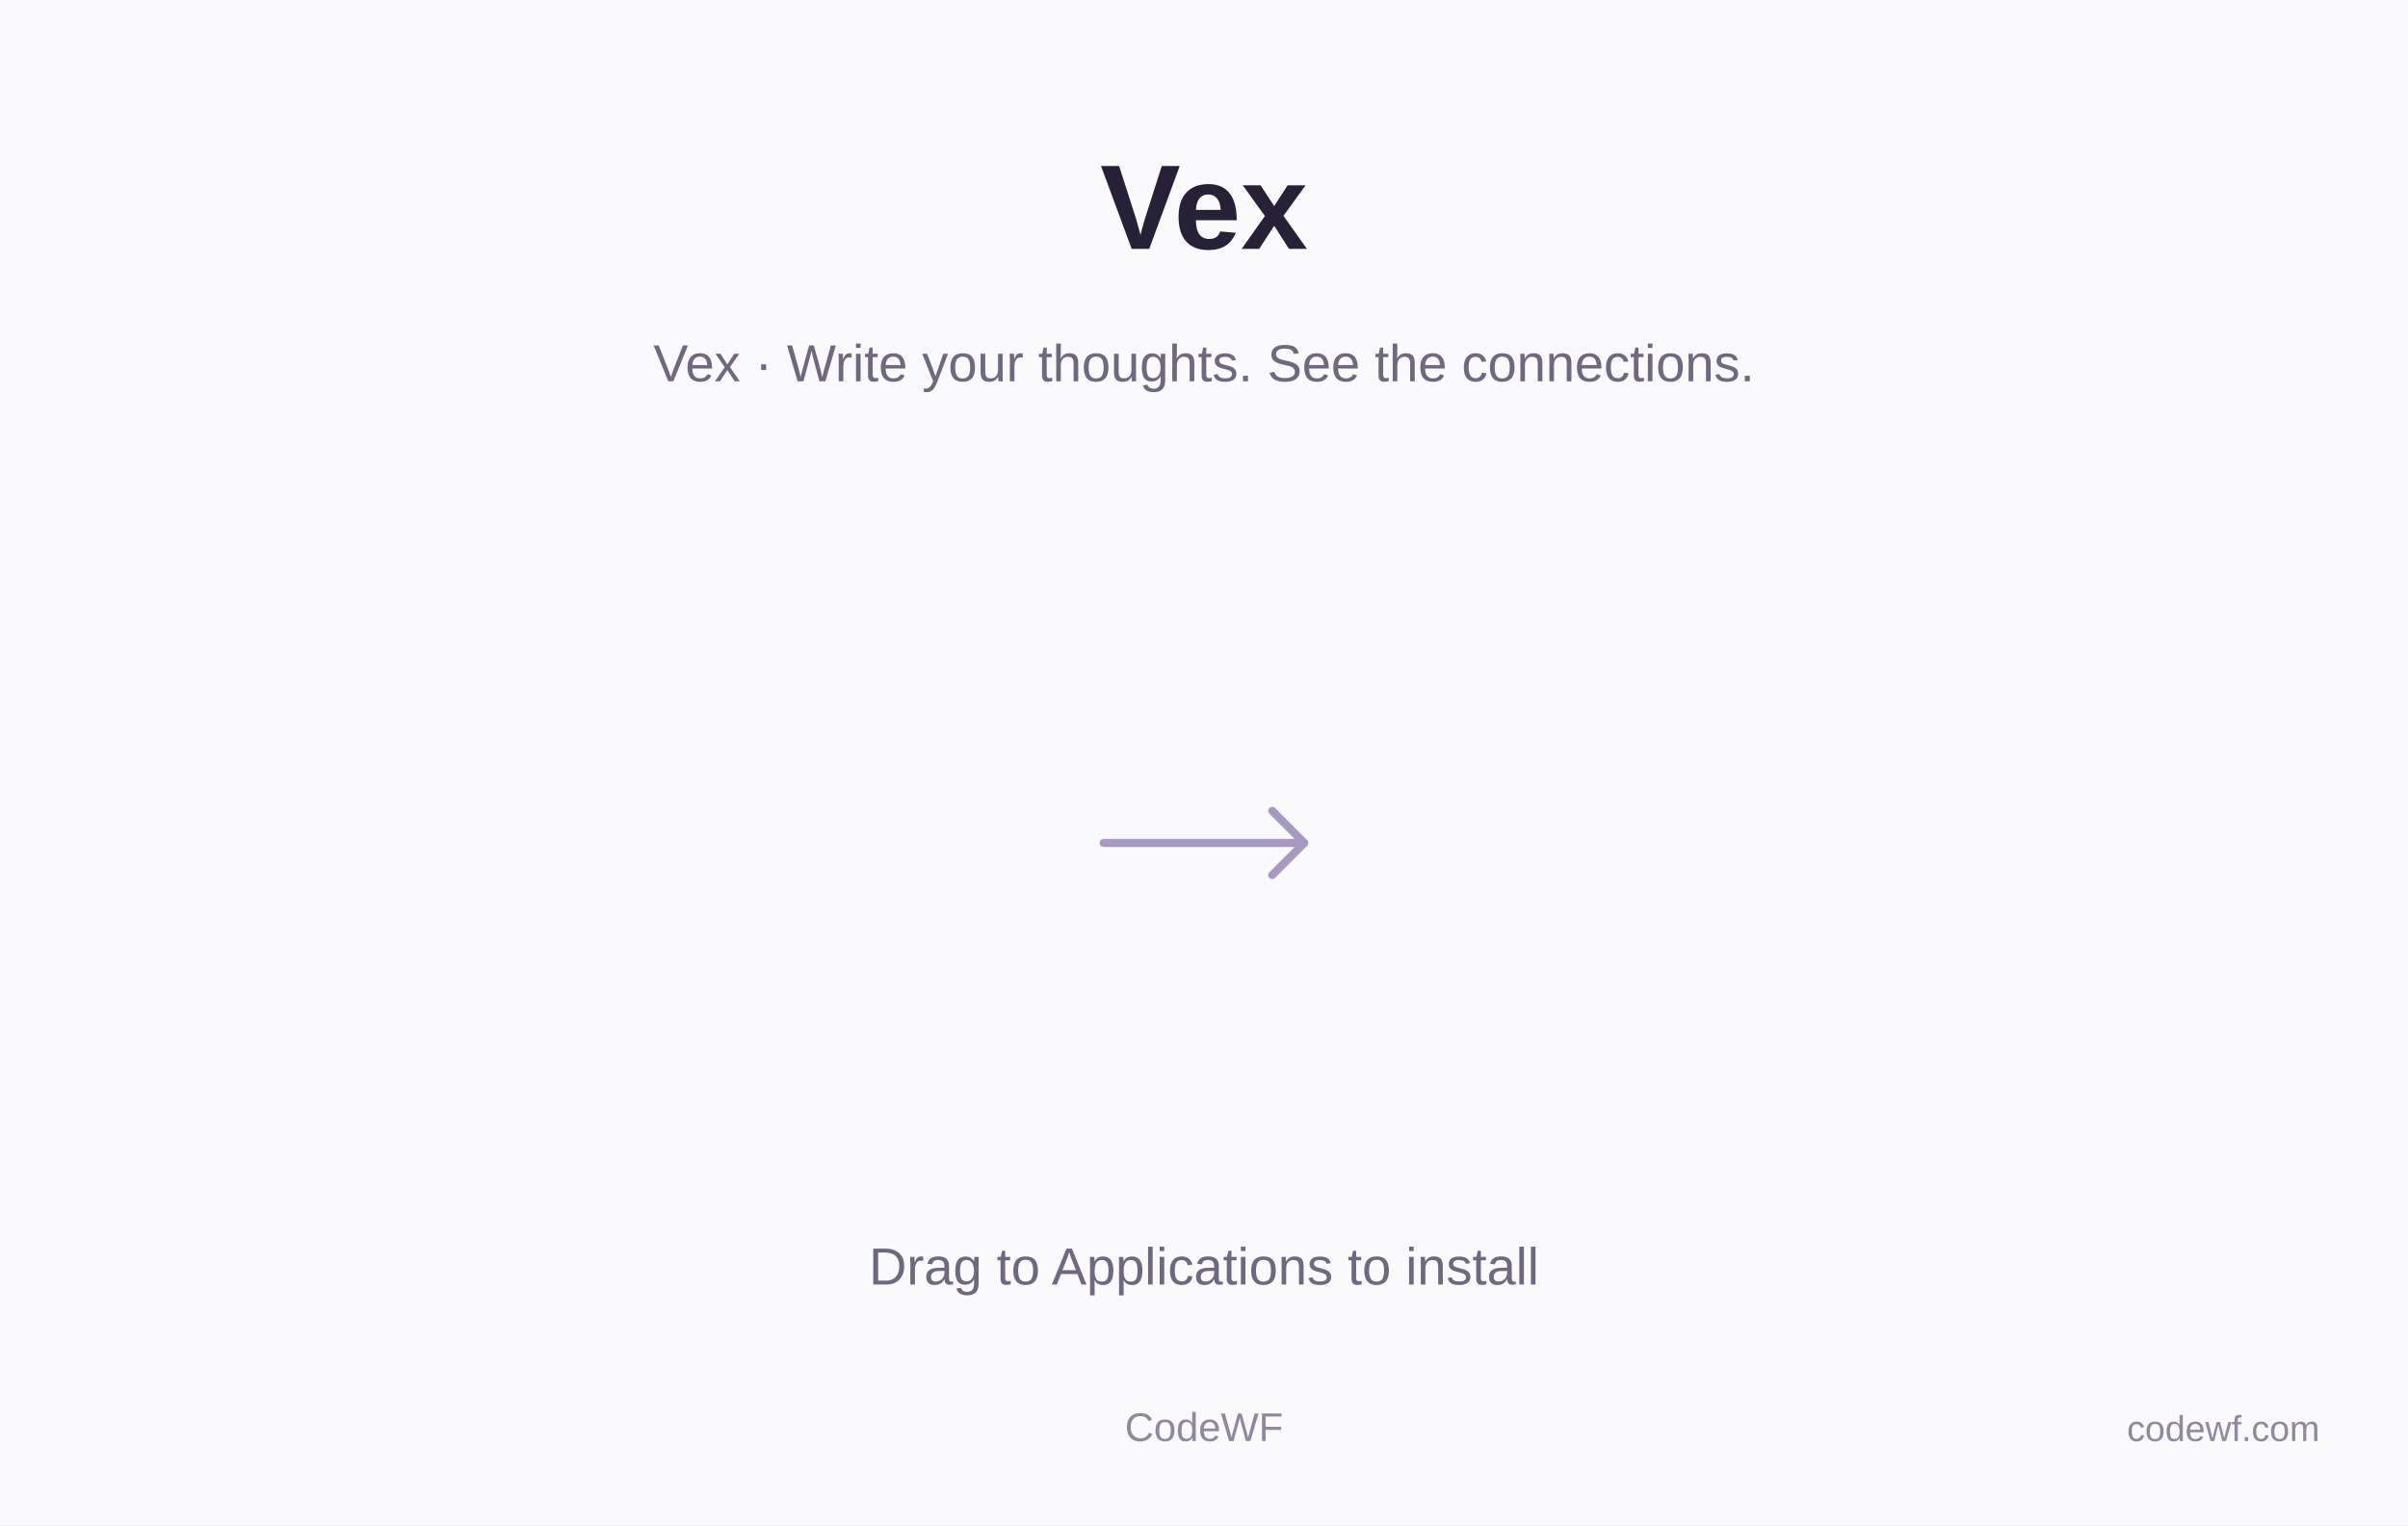
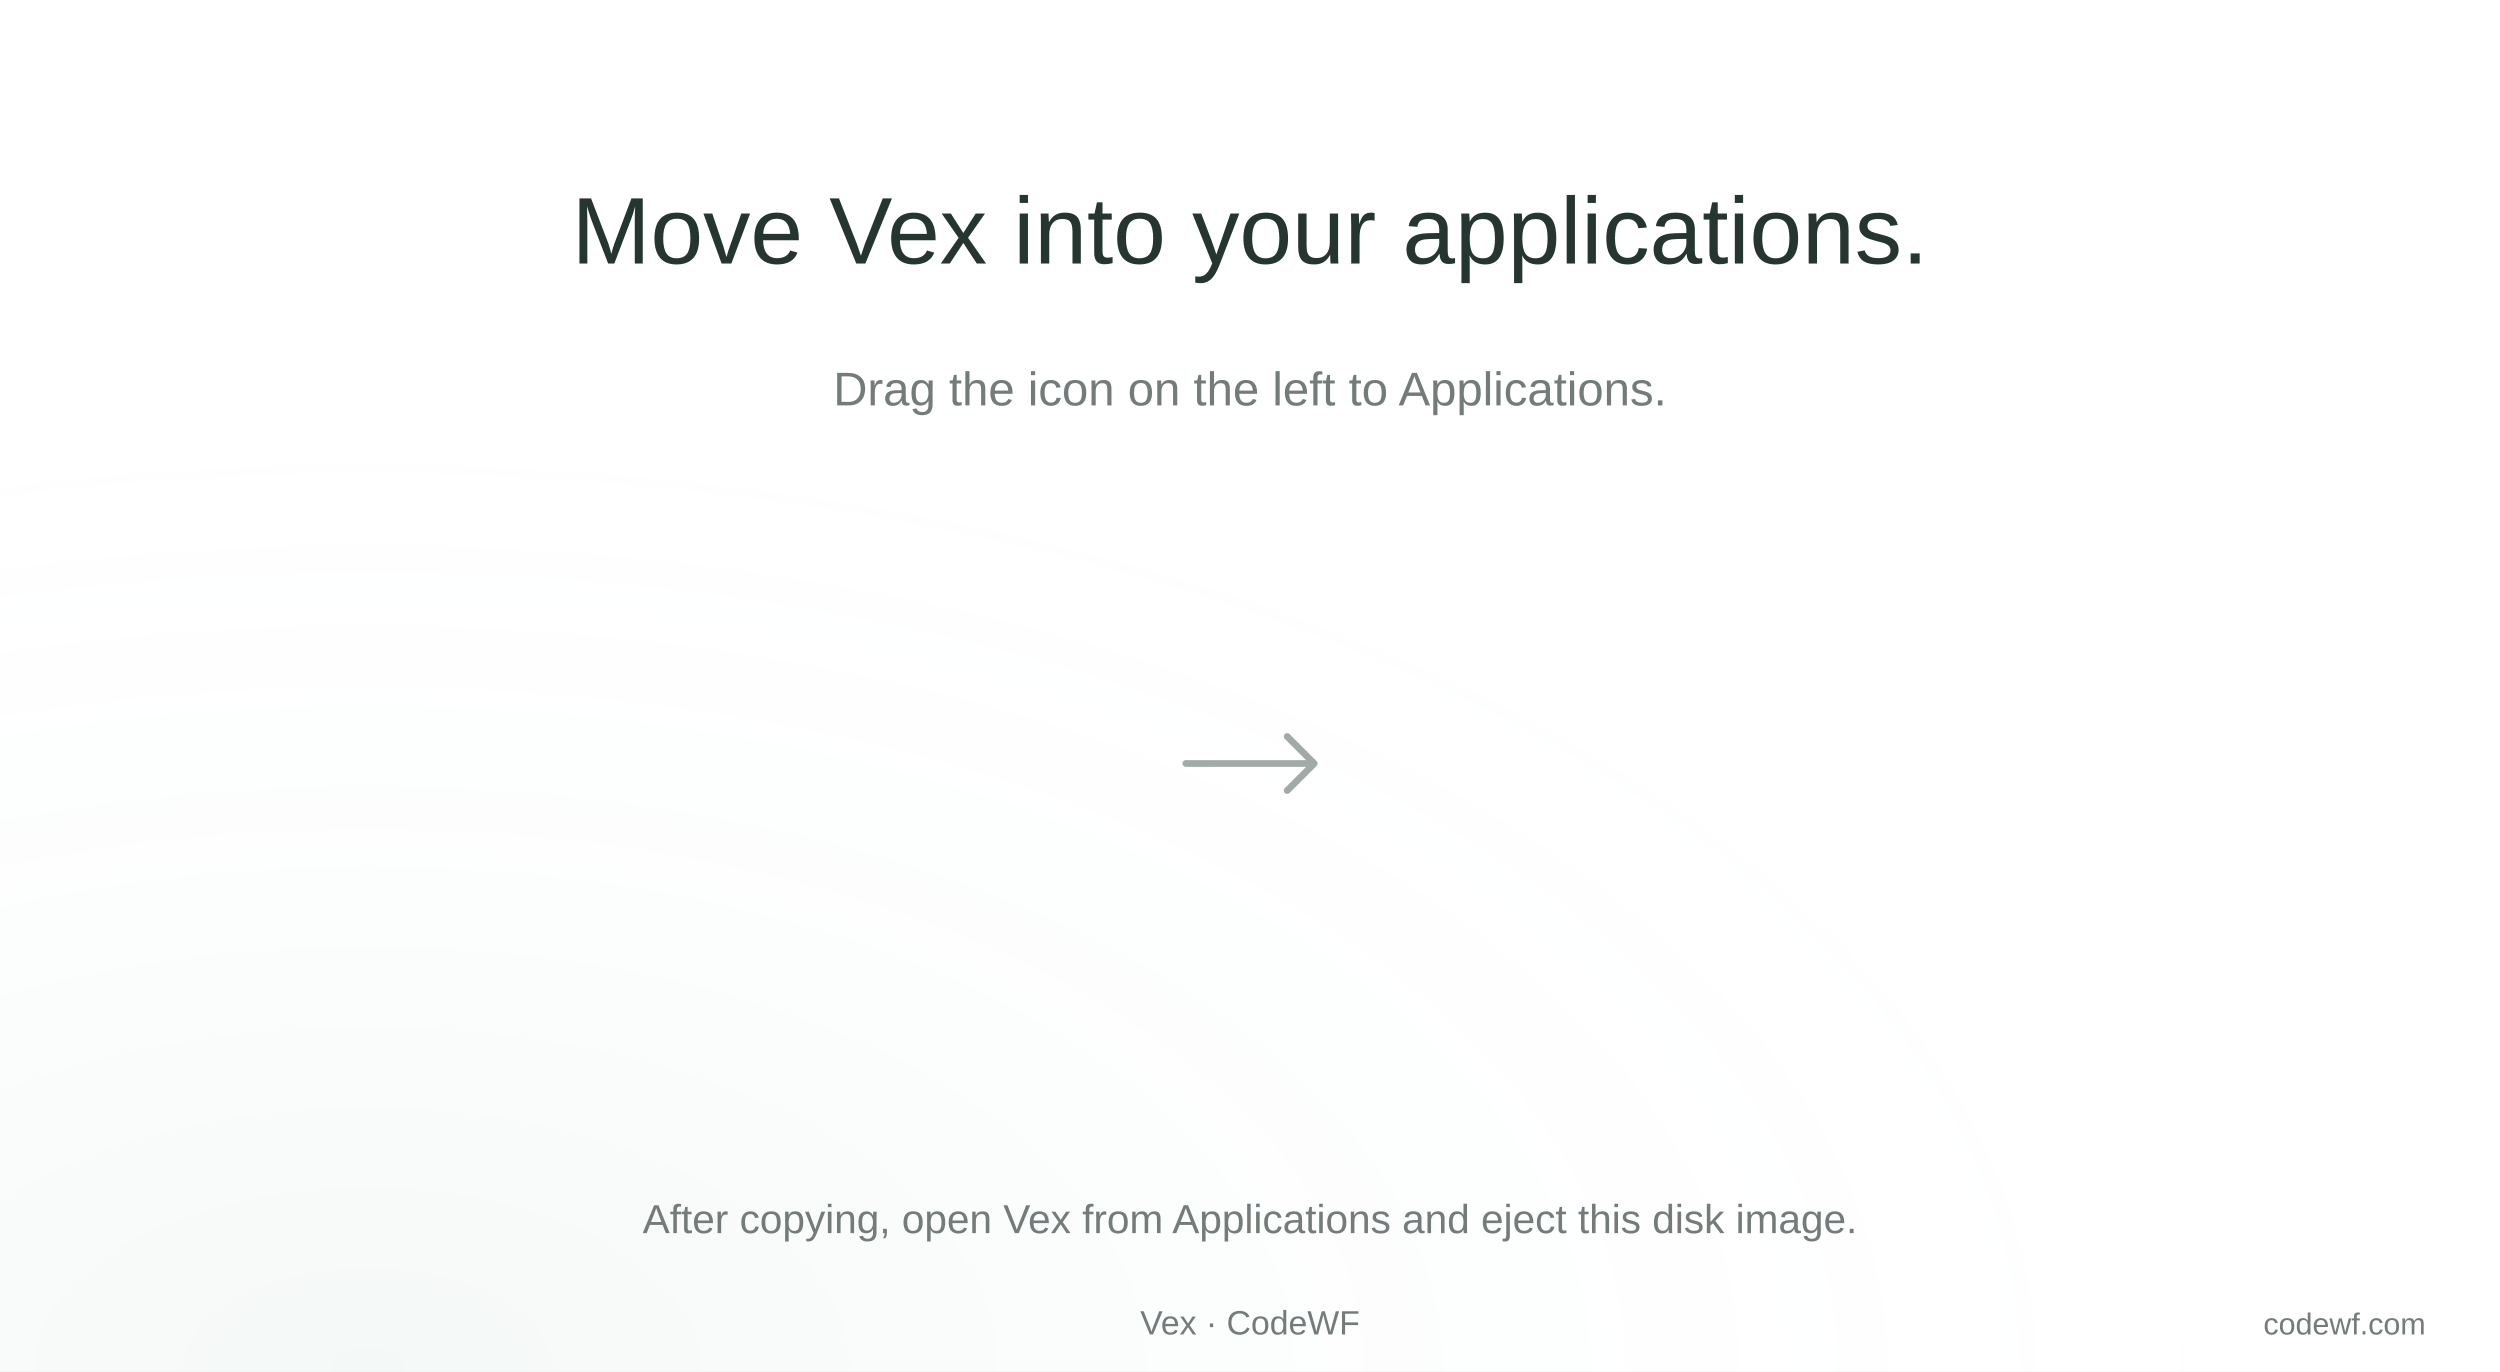
- <svg xmlns="http://www.w3.org/2000/svg" width="600" height="380" viewBox="0 0 600 380">
-   <rect width="600" height="380" fill="#FAF9FC" />
-   <g font-family="Segoe UI,Microsoft YaHei,Arial,sans-serif" text-anchor="middle">
-     <text x="300" y="62" fill="#262137" font-size="30" font-weight="600">Vex</text>
-     <text x="300" y="95" fill="#706780" font-size="13">Vex · Write your thoughts. See the connections.</text>
-     <text x="300" y="320" fill="#706780" font-size="13">Drag to Applications to install</text>
-     <text x="300" y="359" fill="#91889F" font-size="10">CodeWF</text>
+ <svg xmlns="http://www.w3.org/2000/svg" width="740" height="406" viewBox="0 0 740 406">
+   <defs>
+     <radialGradient id="paper" cx="15%" cy="100%" r="75%">
+       <stop stop-color="#24766B" stop-opacity=".05" />
+       <stop offset="1" stop-color="#FFFFFF" stop-opacity="0" />
+     </radialGradient>
+   </defs>
+   <rect width="740" height="406" fill="#FFFFFF" />
+   <rect width="740" height="406" fill="url(#paper)" />
+   <g font-family="Microsoft YaHei UI,PingFang SC,Segoe UI,Arial,sans-serif" text-anchor="middle">
+     <text x="370" y="78" fill="#253530" font-size="28" font-weight="500">Move Vex into your applications.</text>
+     <text x="370" y="120" fill="#747C78" font-size="14">Drag the icon on the left to Applications.</text>
+     <text x="370" y="365" fill="#747C78" font-size="12">After copying, open Vex from Applications and eject this disk image.</text>
+     <text x="370" y="395" fill="#747C78" font-size="10">Vex · CodeWF</text>
  </g>
-   <g fill="none" stroke="#A899C4" stroke-width="2" stroke-linecap="round" stroke-linejoin="round">
-     <path d="M275 210H325M317 202L325 210L317 218" />
+   <g fill="none" stroke="#A1AAA6" stroke-width="2" stroke-linecap="round" stroke-linejoin="round">
+     <path d="M351 226H389M381 218L389 226L381 234" />
  </g>
-   <text x="578" y="359" text-anchor="end" fill="#91889F" font-size="9" font-family="Segoe UI,Arial,sans-serif">codewf.com</text>
+   <text x="718" y="395" text-anchor="end" fill="#747C78" font-size="9" font-family="Segoe UI,Arial,sans-serif">codewf.com</text>
</svg>
